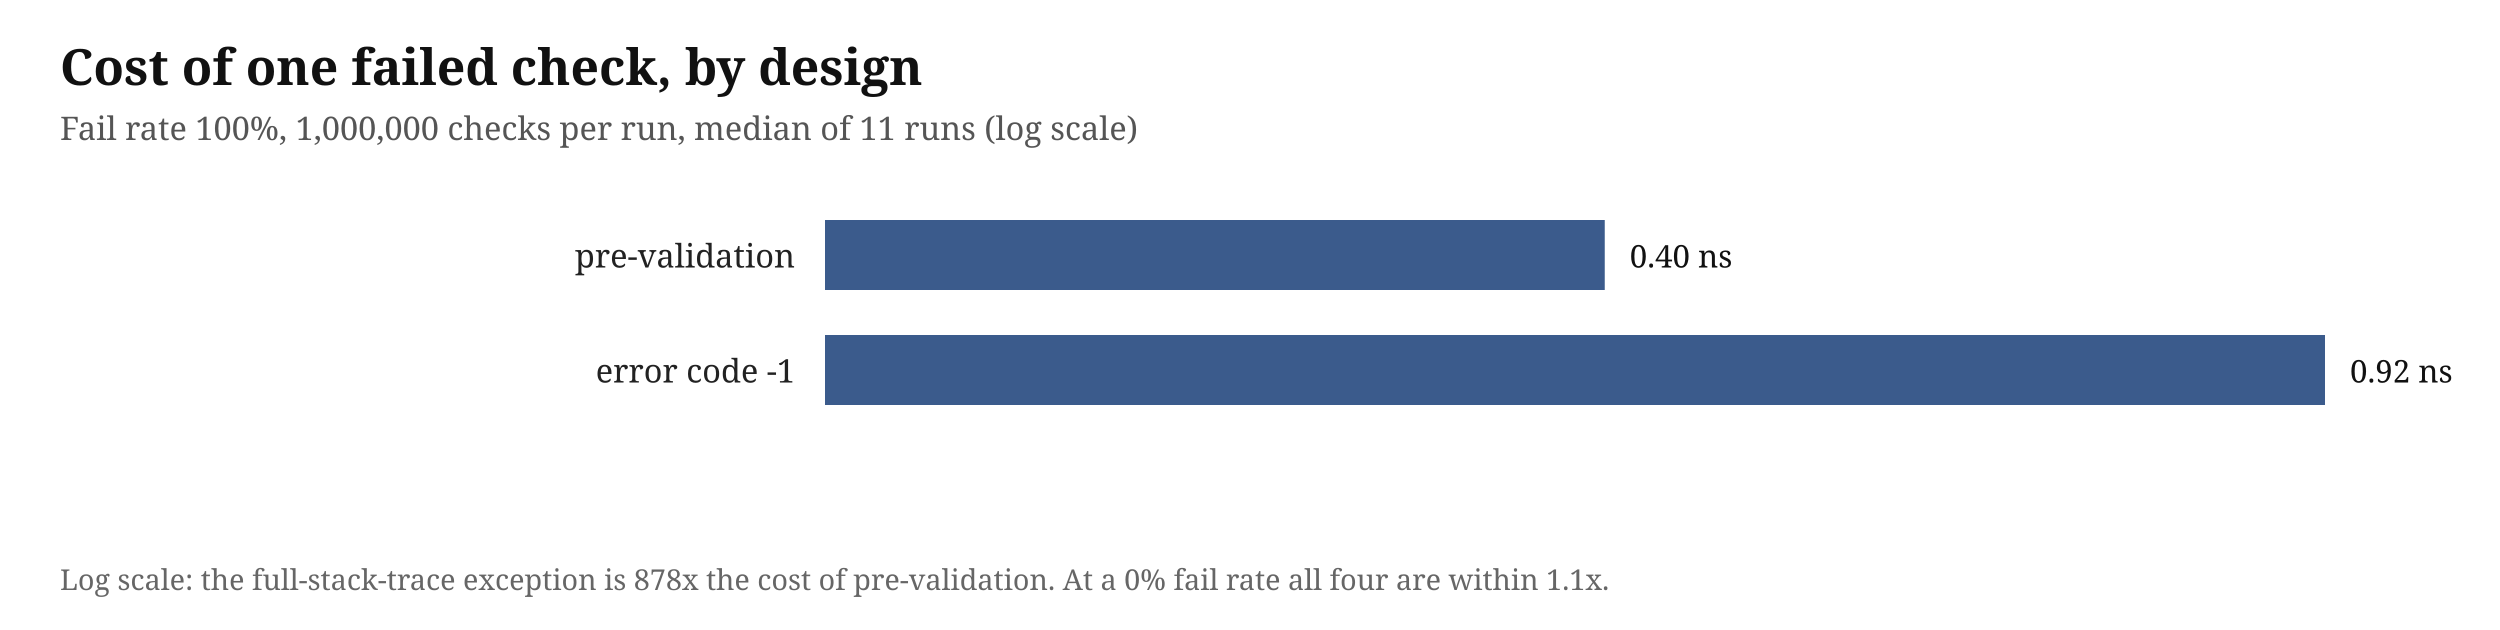
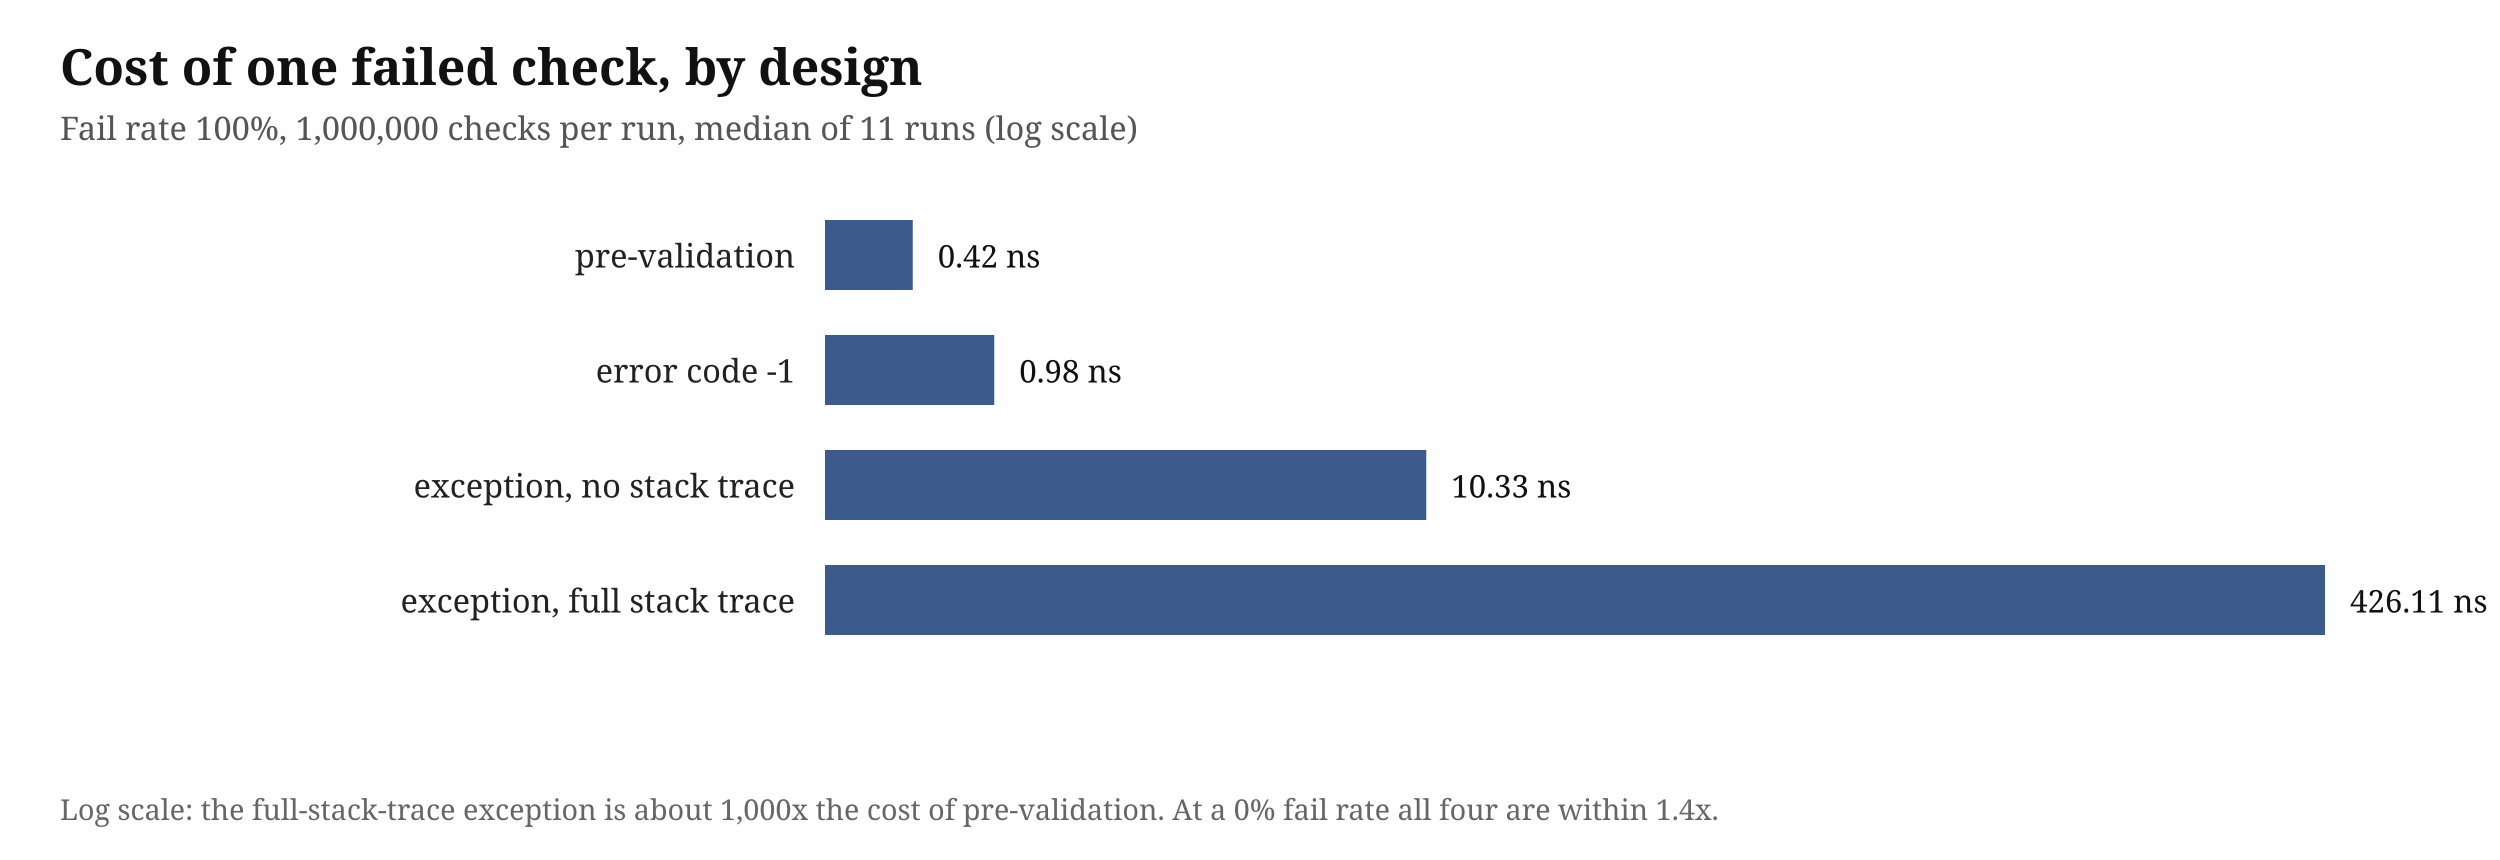
- <svg xmlns="http://www.w3.org/2000/svg" width="1000" height="252" viewBox="0 0 1000 252" font-family="Georgia,serif">
+ <svg xmlns="http://www.w3.org/2000/svg" width="1000" height="344" viewBox="0 0 1000 344" font-family="Georgia,serif">
  <rect width="100%" height="100%" fill="#ffffff" />
  <text x="24" y="34" font-size="20" font-weight="bold" fill="#111">Cost of one failed check, by design</text>
  <text x="24" y="56" font-size="13" fill="#555">Fail rate 100%, 1,000,000 checks per run, median of 11 runs (log scale)</text>
  <text x="318" y="107" font-size="13" text-anchor="end" fill="#222">pre-validation</text>
-   <rect x="330" y="88" width="311.9" height="28" fill="#3b5b8c" />
-   <text x="651.9" y="107" font-size="12.5" fill="#111">0.40 ns</text>
+   <rect x="330" y="88" width="35.1" height="28" fill="#3b5b8c" />
+   <text x="375.1" y="107" font-size="12.5" fill="#111">0.42 ns</text>
  <text x="318" y="153" font-size="13" text-anchor="end" fill="#222">error code -1</text>
-   <rect x="330" y="134" width="600.0" height="28" fill="#3b5b8c" />
-   <text x="940.0" y="153" font-size="12.5" fill="#111">0.92 ns</text>
-   <text x="24" y="236" font-size="11.5" fill="#666">Log scale: the full-stack-trace exception is 878x the cost of pre-validation. At a 0% fail rate all four are within 1.1x.</text>
+   <rect x="330" y="134" width="67.7" height="28" fill="#3b5b8c" />
+   <text x="407.7" y="153" font-size="12.5" fill="#111">0.98 ns</text>
+   <text x="318" y="199" font-size="13" text-anchor="end" fill="#222">exception, no stack trace</text>
+   <rect x="330" y="180" width="240.5" height="28" fill="#3b5b8c" />
+   <text x="580.5" y="199" font-size="12.5" fill="#111">10.33 ns</text>
+   <text x="318" y="245" font-size="13" text-anchor="end" fill="#222">exception, full stack trace</text>
+   <rect x="330" y="226" width="600.0" height="28" fill="#3b5b8c" />
+   <text x="940.0" y="245" font-size="12.5" fill="#111">426.11 ns</text>
+   <text x="24" y="328" font-size="11.5" fill="#666">Log scale: the full-stack-trace exception is about 1,000x the cost of pre-validation. At a 0% fail rate all four are within 1.4x.</text>
</svg>
